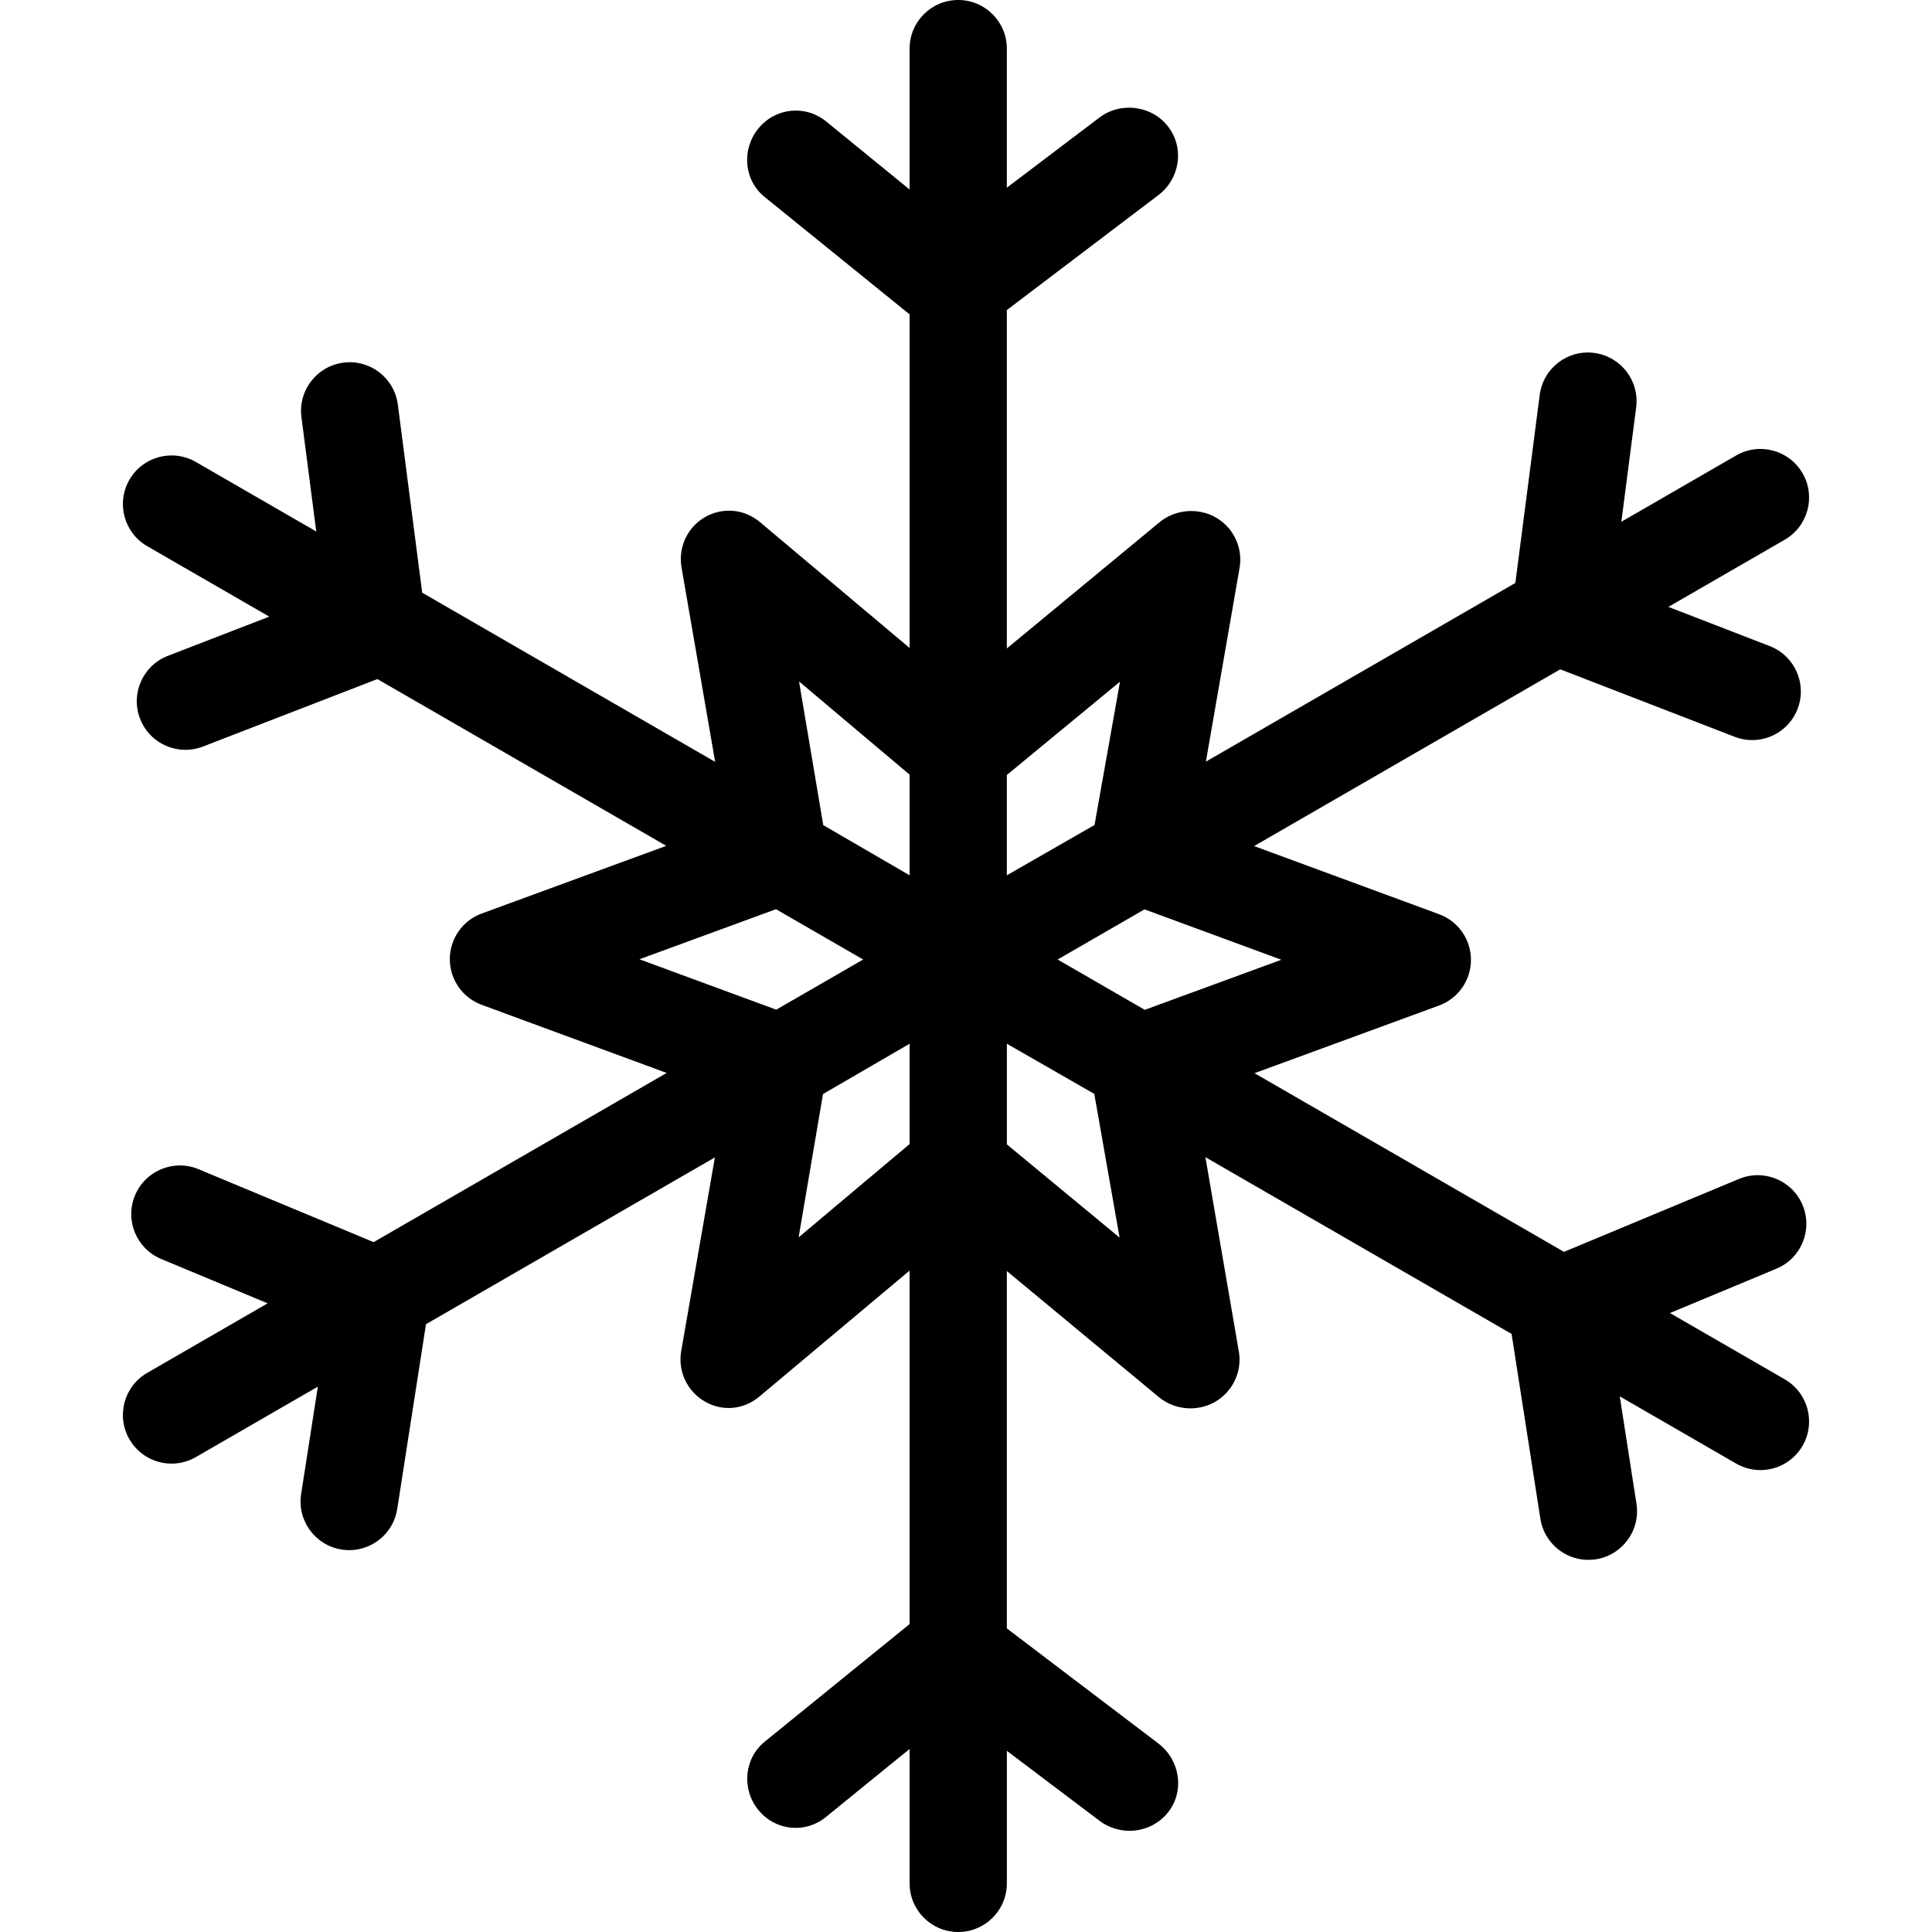
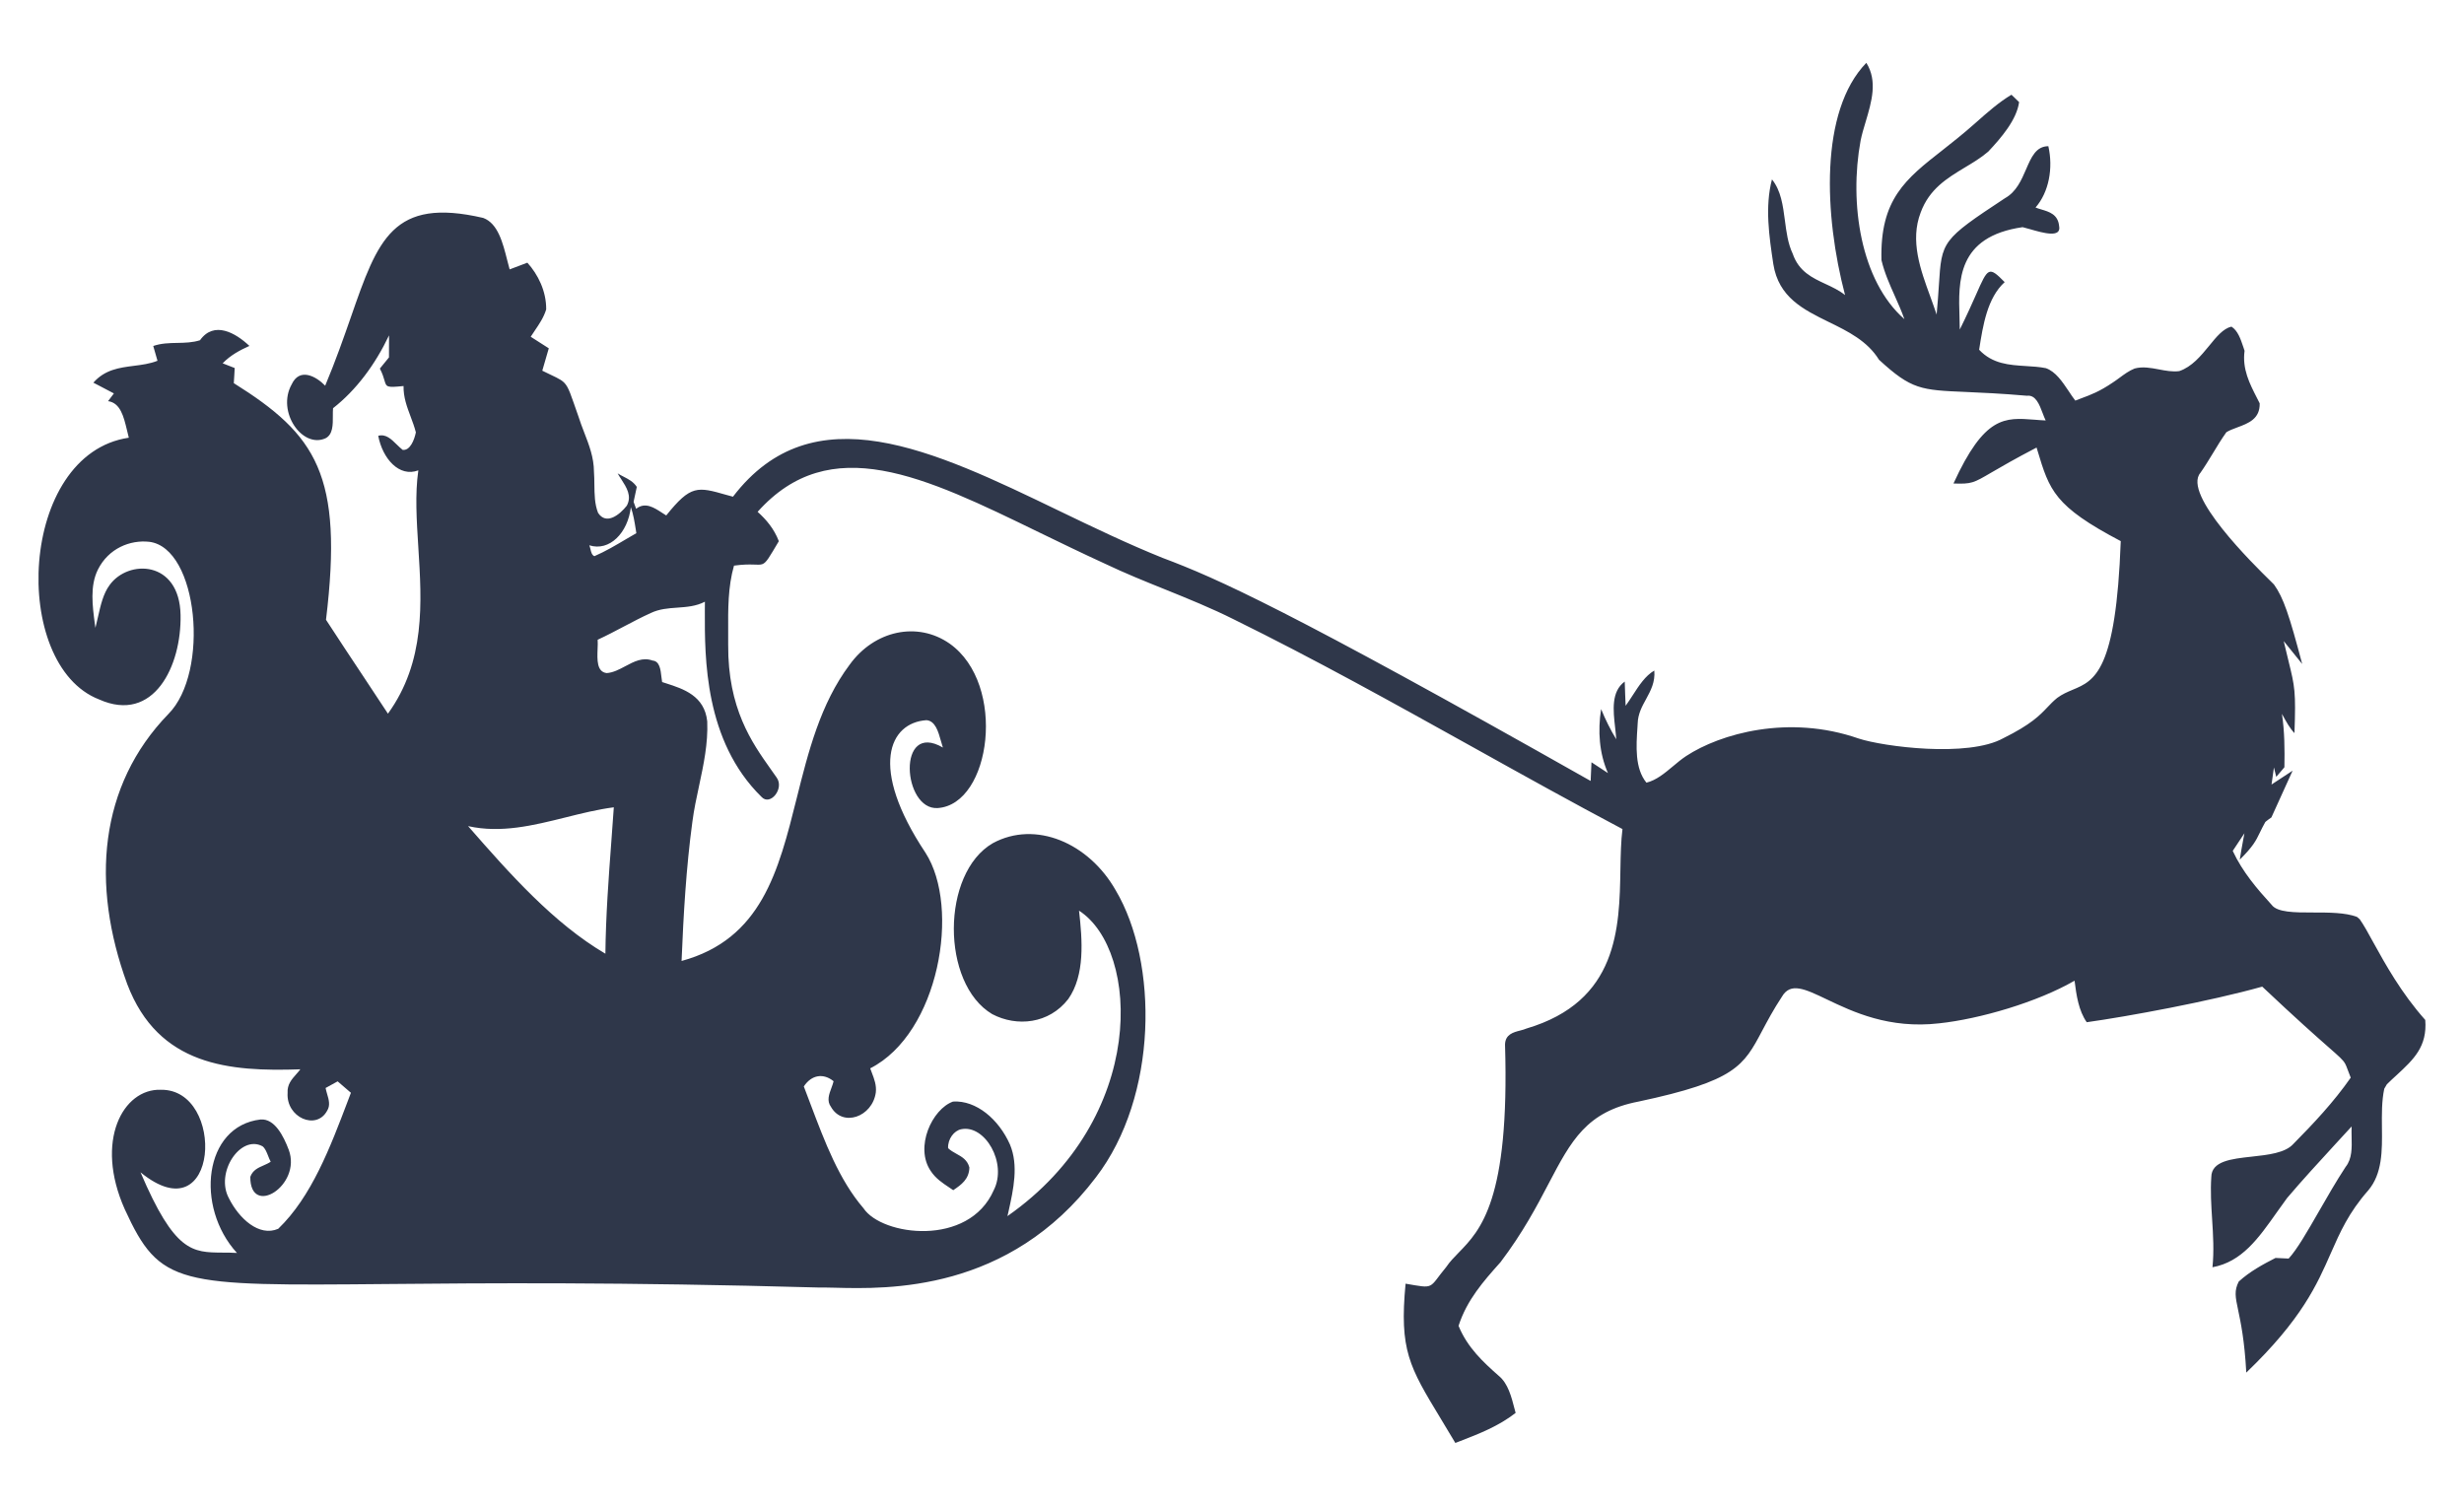
- <svg xmlns="http://www.w3.org/2000/svg" version="1.1" id="Capa_1" x="0px" y="0px" viewBox="0 0 298 298" style="enable-background:new 0 0 298 298;" xml:space="preserve">
-   <path d="M275.292,212.755l-17.709-10.225l16.421-6.842c3.823-1.593,5.632-5.984,4.038-9.808c-1.594-3.825-5.984-5.628-9.808-4.038 l-26.999,11.249l-47.734-27.559l28.467-10.437c2.952-1.083,4.916-3.892,4.918-7.036c0.002-3.145-1.957-5.957-4.907-7.044 l-28.539-10.513l47.22-27.263l26.903,10.409c0.89,0.344,1.805,0.507,2.704,0.507c3.008,0,5.847-1.822,6.997-4.796 c1.494-3.863-0.426-8.206-4.289-9.701l-15.635-6.049l17.952-10.365c3.587-2.071,4.816-6.658,2.745-10.245 c-2.07-3.588-6.659-4.815-10.245-2.745L250.083,80.48l2.285-17.642c0.532-4.108-2.366-7.869-6.474-8.401 c-4.112-0.542-7.87,2.366-8.401,6.474l-3.757,29.007l-47.734,27.56l5.194-29.87c0.539-3.098-0.912-6.203-3.634-7.777 c-2.722-1.575-6.303-1.285-8.72,0.729l-23.542,19.461V47.826l23.409-17.758c3.291-2.516,4.004-7.222,1.489-10.514 c-2.516-3.291-7.346-3.921-10.638-1.406l-14.26,10.8V7.5c0-4.143-3.357-7.5-7.5-7.5c-4.143,0-7.5,3.357-7.5,7.5v21.732 L127.41,18.716c-3.225-2.601-7.865-2.09-10.462,1.137c-2.599,3.226-2.215,7.947,1.012,10.545l22.341,18.095v51.452l-23.104-19.433 c-2.415-2.017-5.746-2.312-8.469-0.741c-2.725,1.57-4.138,4.673-3.604,7.771l5.185,29.972L65.121,91.418l-3.755-29.007 c-0.531-4.108-4.291-7.01-8.399-6.474c-4.107,0.532-7.005,4.294-6.472,8.401l2.286,17.64L30.208,71.255 c-3.589-2.071-8.175-0.843-10.245,2.745c-2.071,3.587-0.842,8.174,2.745,10.245l18.821,10.866l-15.637,6.05 c-3.863,1.495-5.783,5.838-4.289,9.701c1.15,2.974,3.989,4.796,6.997,4.796c0.899,0,1.815-0.163,2.704-0.507l26.904-10.409 l44.558,25.725l-28.465,10.437c-2.952,1.083-4.916,3.892-4.918,7.036c-0.002,3.145,1.957,5.957,4.907,7.044l28.539,10.513 l-45.199,26.096l-27-11.248c-3.82-1.595-8.214,0.215-9.807,4.039c-1.594,3.823,0.215,8.214,4.039,9.807l16.42,6.841l-18.575,10.725 c-3.587,2.071-4.816,6.658-2.745,10.245c1.389,2.406,3.91,3.751,6.502,3.751c1.272,0,2.563-0.324,3.743-1.006l18.82-10.866 l-2.579,16.566c-0.637,4.093,2.165,7.927,6.258,8.564c0.391,0.061,0.779,0.09,1.162,0.09c3.634,0,6.825-2.645,7.402-6.348 l4.436-28.503l44.56-25.726l-5.194,29.87c-0.539,3.098,0.912,6.203,3.634,7.777c2.72,1.573,5.968,1.283,8.387-0.729l23.207-19.459 v54.525l-22.299,18.095c-3.227,2.598-3.652,7.319-1.053,10.545c2.597,3.225,7.194,3.734,10.42,1.137l12.933-10.517V290.5 c0,4.143,3.357,7.5,7.5,7.5c4.143,0,7.5-3.357,7.5-7.5v-20.448l14.301,10.8c1.359,1.038,3.043,1.541,4.631,1.54 c2.258,0,4.531-1.015,6.007-2.946c2.515-3.292,1.739-7.998-1.552-10.514l-23.388-17.758v-55.12l23.439,19.435 c1.381,1.153,3.173,1.743,4.892,1.743c1.286,0,2.62-0.33,3.786-1.002c2.725-1.57,4.201-4.673,3.666-7.772l-5.155-29.971 l47.225,27.263l4.439,28.503c0.577,3.702,3.77,6.348,7.404,6.348c0.383,0,0.772-0.029,1.163-0.09 c4.093-0.638,6.895-4.472,6.258-8.564l-2.579-16.566l17.953,10.365c1.182,0.682,2.471,1.006,3.743,1.006 c2.592,0,5.113-1.345,6.502-3.751C280.108,219.413,278.879,214.826,275.292,212.755z M197.644,148.038l-21.067,7.724L163.135,148 l13.401-7.737L197.644,148.038z M172.754,105.145l-3.927,22.104l-13.527,7.761v-15.474L172.754,105.145z M123.246,105.105 l17.055,14.382v15.522l-13.319-7.738L123.246,105.105z M98.626,147.962l21.065-7.724L133.135,148l-13.401,7.737L98.626,147.962z  M123.182,190.855l3.761-22.104l13.358-7.76v15.475L123.182,190.855z M172.69,190.894l-17.389-14.382V160.99l13.487,7.738 L172.69,190.894z" />
+ <svg xmlns="http://www.w3.org/2000/svg" width="36" height="22" viewBox="0 0 36 22" fill="none">
+   <path fill-rule="evenodd" clip-rule="evenodd" d="M34.477 13.431C34.534 13.512 34.6 13.63 34.678 13.774C34.849 14.083 35.082 14.507 35.434 14.902C35.465 15.291 35.264 15.478 35.02 15.704C34.972 15.748 34.922 15.793 34.873 15.842L34.835 15.907C34.797 16.085 34.799 16.281 34.801 16.476C34.805 16.812 34.808 17.147 34.601 17.392C34.314 17.718 34.19 18.002 34.054 18.31C33.853 18.767 33.63 19.276 32.819 20.054C32.794 19.583 32.737 19.317 32.7 19.14C32.659 18.946 32.641 18.858 32.709 18.724C32.873 18.575 33.061 18.474 33.246 18.379C33.31 18.381 33.374 18.384 33.438 18.388C33.56 18.256 33.709 17.997 33.879 17.701C34 17.491 34.131 17.261 34.271 17.048C34.366 16.93 34.362 16.768 34.358 16.61C34.357 16.558 34.356 16.507 34.358 16.458C34.278 16.546 34.198 16.632 34.118 16.719C33.882 16.977 33.644 17.234 33.415 17.504C33.365 17.573 33.317 17.641 33.269 17.707C32.994 18.097 32.754 18.436 32.325 18.515C32.349 18.281 32.335 18.047 32.32 17.814C32.307 17.608 32.294 17.403 32.308 17.198C32.31 16.964 32.598 16.932 32.899 16.899C33.139 16.873 33.388 16.845 33.506 16.714C33.801 16.415 34.093 16.106 34.345 15.745C34.299 15.633 34.287 15.583 34.263 15.54C34.2 15.428 34.056 15.362 33.052 14.415C32.283 14.631 31.083 14.852 30.488 14.935C30.37 14.767 30.337 14.543 30.31 14.328C29.768 14.642 28.923 14.888 28.333 14.951C27.6 15.036 27.069 14.782 26.692 14.602C26.368 14.447 26.159 14.347 26.034 14.563C25.908 14.754 25.823 14.916 25.748 15.056C25.474 15.574 25.359 15.792 23.941 16.094C23.179 16.24 22.956 16.665 22.627 17.291C22.454 17.622 22.25 18.009 21.923 18.441L21.913 18.452C21.677 18.717 21.433 18.99 21.31 19.371C21.441 19.691 21.672 19.902 21.898 20.102C22.032 20.211 22.083 20.407 22.13 20.591C22.135 20.608 22.139 20.626 22.144 20.643C21.893 20.838 21.612 20.947 21.333 21.055C21.31 21.064 21.287 21.073 21.263 21.082C21.185 20.95 21.113 20.831 21.048 20.724C20.59 19.968 20.444 19.726 20.536 18.755C20.752 18.792 20.836 18.811 20.896 18.781C20.959 18.751 20.997 18.671 21.131 18.51C21.182 18.434 21.245 18.37 21.312 18.301C21.63 17.975 22.058 17.535 21.989 15.261C21.993 15.113 22.109 15.082 22.212 15.056C22.245 15.047 22.277 15.039 22.303 15.027C23.642 14.63 23.661 13.559 23.675 12.695C23.679 12.485 23.683 12.286 23.705 12.113C22.972 11.725 22.244 11.32 21.517 10.915C20.361 10.272 19.205 9.629 18.028 9.05C17.699 8.885 17.362 8.749 17.026 8.613C16.73 8.494 16.433 8.374 16.142 8.235C15.814 8.085 15.496 7.93 15.188 7.781C13.499 6.959 12.13 6.292 11.069 7.478C11.195 7.591 11.31 7.726 11.379 7.907C11.238 8.144 11.198 8.22 11.139 8.242C11.074 8.266 10.987 8.228 10.724 8.264C10.635 8.574 10.637 8.905 10.639 9.232C10.639 9.295 10.64 9.358 10.639 9.421C10.633 10.351 10.986 10.85 11.256 11.231C11.288 11.275 11.318 11.318 11.347 11.36C11.464 11.521 11.252 11.783 11.125 11.642C10.292 10.825 10.296 9.61 10.298 8.929C10.299 8.88 10.299 8.834 10.299 8.791C10.169 8.859 10.032 8.868 9.895 8.878C9.764 8.887 9.633 8.897 9.509 8.956C9.376 9.016 9.246 9.085 9.116 9.153C8.989 9.22 8.862 9.287 8.732 9.347C8.735 9.386 8.733 9.434 8.731 9.483C8.725 9.64 8.718 9.816 8.864 9.834C8.958 9.828 9.047 9.781 9.135 9.734C9.263 9.666 9.391 9.598 9.534 9.651C9.638 9.659 9.652 9.783 9.664 9.892C9.667 9.918 9.67 9.942 9.674 9.965C9.694 9.971 9.715 9.978 9.736 9.985C9.984 10.065 10.294 10.165 10.333 10.54C10.346 10.862 10.28 11.171 10.214 11.48C10.176 11.655 10.139 11.829 10.116 12.006C10.025 12.677 9.986 13.36 9.958 14.04C11.125 13.722 11.374 12.727 11.639 11.667C11.809 10.988 11.985 10.283 12.414 9.711C12.777 9.209 13.405 9.076 13.874 9.403C14.716 9.998 14.48 11.754 13.7 11.806C13.187 11.84 13.099 10.526 13.776 10.922C13.766 10.893 13.757 10.861 13.748 10.828C13.709 10.689 13.665 10.532 13.536 10.522C12.995 10.558 12.686 11.203 13.521 12.458C14.037 13.257 13.721 15.097 12.714 15.609C12.722 15.63 12.73 15.652 12.738 15.673C12.773 15.764 12.808 15.857 12.796 15.961C12.746 16.319 12.312 16.473 12.141 16.172C12.076 16.084 12.113 15.987 12.148 15.893C12.16 15.861 12.172 15.828 12.179 15.797C12.032 15.677 11.859 15.7 11.744 15.873C11.778 15.961 11.811 16.049 11.844 16.137C12.051 16.684 12.259 17.238 12.616 17.653C12.883 18.057 14.154 18.224 14.519 17.389C14.721 16.992 14.389 16.424 14.041 16.499C13.941 16.52 13.846 16.639 13.852 16.775C13.887 16.809 13.93 16.833 13.973 16.857C14.053 16.901 14.134 16.946 14.163 17.057C14.16 17.23 14.04 17.312 13.936 17.383L13.927 17.389C13.907 17.375 13.886 17.361 13.865 17.347C13.769 17.283 13.671 17.218 13.6 17.111C13.359 16.762 13.619 16.202 13.925 16.094C14.263 16.074 14.591 16.351 14.756 16.722C14.884 17.028 14.806 17.378 14.736 17.695C14.73 17.72 14.725 17.744 14.719 17.768C16.769 16.335 16.658 13.881 15.765 13.305C15.814 13.736 15.854 14.245 15.608 14.596C15.326 14.961 14.855 15.005 14.497 14.817C13.746 14.372 13.749 12.756 14.506 12.319C15.13 11.981 15.908 12.316 16.301 13.008C16.924 14.058 16.922 16.016 16.011 17.202C14.739 18.881 12.969 18.834 12.198 18.814C12.101 18.812 12.019 18.81 11.956 18.811C9.072 18.73 7.075 18.747 5.668 18.76C2.588 18.788 2.338 18.79 1.823 17.668C1.376 16.667 1.799 15.904 2.348 15.922C3.306 15.905 3.204 18.068 2.053 17.128C2.552 18.297 2.81 18.298 3.25 18.301C3.316 18.301 3.386 18.301 3.462 18.306C2.847 17.633 2.976 16.451 3.808 16.356C4.011 16.341 4.141 16.593 4.219 16.8C4.412 17.32 3.653 17.795 3.657 17.194C3.693 17.095 3.773 17.061 3.851 17.027C3.887 17.011 3.924 16.995 3.955 16.973C3.94 16.946 3.928 16.915 3.916 16.884C3.895 16.832 3.875 16.779 3.836 16.748C3.514 16.572 3.14 17.133 3.345 17.508C3.492 17.802 3.785 18.075 4.065 17.953C4.552 17.484 4.824 16.765 5.085 16.077C5.099 16.04 5.113 16.003 5.127 15.966C5.063 15.909 4.997 15.854 4.933 15.799L4.757 15.896C4.762 15.924 4.771 15.953 4.779 15.982C4.804 16.065 4.829 16.152 4.779 16.229C4.621 16.52 4.179 16.327 4.202 15.968C4.194 15.846 4.262 15.769 4.328 15.695C4.349 15.671 4.37 15.648 4.388 15.623C3.355 15.659 2.314 15.576 1.859 14.378C1.324 12.918 1.446 11.478 2.46 10.432C3.067 9.823 2.896 8.004 2.181 7.916C1.903 7.885 1.586 8.01 1.43 8.323C1.312 8.562 1.351 8.852 1.386 9.117C1.389 9.136 1.391 9.154 1.394 9.173C1.408 9.119 1.421 9.063 1.433 9.007C1.471 8.841 1.508 8.674 1.602 8.547C1.874 8.17 2.622 8.184 2.638 8.983C2.654 9.729 2.246 10.576 1.448 10.219C0.146 9.714 0.27 6.633 1.882 6.395C1.872 6.358 1.863 6.319 1.854 6.28C1.808 6.09 1.76 5.886 1.579 5.861L1.664 5.748C1.591 5.71 1.518 5.672 1.445 5.633C1.418 5.619 1.391 5.605 1.364 5.591C1.532 5.4 1.743 5.372 1.955 5.345C2.073 5.33 2.191 5.315 2.301 5.271L2.239 5.055C2.354 5.015 2.474 5.012 2.593 5.01C2.705 5.008 2.816 5.005 2.922 4.971C3.126 4.684 3.441 4.862 3.644 5.054C3.506 5.116 3.368 5.189 3.253 5.308C3.296 5.326 3.385 5.36 3.429 5.377C3.427 5.405 3.425 5.446 3.423 5.486C3.42 5.528 3.418 5.57 3.416 5.598C4.619 6.352 5.02 6.934 4.763 9.055C4.944 9.334 5.127 9.609 5.31 9.885C5.43 10.065 5.549 10.245 5.668 10.427C6.218 9.666 6.163 8.803 6.112 7.998C6.087 7.602 6.062 7.22 6.112 6.872C5.832 6.978 5.589 6.7 5.526 6.367C5.636 6.337 5.716 6.415 5.795 6.493C5.824 6.521 5.853 6.549 5.883 6.573C5.991 6.586 6.053 6.43 6.076 6.317C6.056 6.237 6.027 6.161 5.999 6.086C5.946 5.944 5.893 5.804 5.896 5.64C5.648 5.665 5.646 5.657 5.617 5.557C5.605 5.516 5.589 5.46 5.55 5.385C5.594 5.331 5.638 5.277 5.682 5.223L5.683 5.222C5.682 5.115 5.683 5.008 5.684 4.9C5.479 5.331 5.203 5.7 4.866 5.964C4.863 5.998 4.863 6.036 4.863 6.075C4.864 6.206 4.864 6.348 4.757 6.403C4.418 6.558 4.038 6.016 4.261 5.617C4.376 5.368 4.614 5.494 4.751 5.635C4.905 5.269 5.022 4.932 5.127 4.632C5.521 3.499 5.737 2.877 7.06 3.184C7.275 3.263 7.347 3.549 7.411 3.803C7.422 3.849 7.434 3.894 7.446 3.936C7.532 3.904 7.619 3.872 7.705 3.838C7.859 4.008 7.983 4.253 7.98 4.521C7.944 4.638 7.879 4.734 7.815 4.828C7.794 4.859 7.773 4.889 7.754 4.92C7.842 4.975 7.931 5.032 8.018 5.089C7.987 5.199 7.955 5.307 7.923 5.416C8.102 5.505 8.186 5.534 8.242 5.59C8.311 5.659 8.339 5.768 8.449 6.078C8.474 6.159 8.505 6.238 8.535 6.317C8.606 6.5 8.677 6.683 8.678 6.892C8.683 6.953 8.683 7.016 8.684 7.079C8.686 7.221 8.687 7.364 8.738 7.493C8.859 7.678 9.055 7.519 9.158 7.388C9.235 7.246 9.153 7.12 9.079 7.005C9.059 6.975 9.039 6.945 9.024 6.916C9.052 6.934 9.083 6.95 9.114 6.966C9.184 7.002 9.255 7.039 9.304 7.114L9.257 7.332L9.294 7.434C9.426 7.33 9.555 7.415 9.676 7.494C9.695 7.506 9.715 7.519 9.734 7.531C10.093 7.083 10.19 7.11 10.614 7.231C10.644 7.239 10.675 7.248 10.709 7.257C11.877 5.729 13.629 6.573 15.479 7.466C15.977 7.706 16.483 7.949 16.986 8.151C17.778 8.448 18.802 8.9 23.24 11.41C23.243 11.318 23.247 11.228 23.252 11.137C23.332 11.189 23.413 11.242 23.493 11.295C23.366 11.008 23.342 10.68 23.393 10.36C23.456 10.515 23.53 10.663 23.614 10.801C23.611 10.748 23.604 10.691 23.598 10.633C23.569 10.38 23.538 10.103 23.738 9.958C23.739 10.003 23.742 10.07 23.744 10.138C23.747 10.203 23.749 10.268 23.751 10.312C23.787 10.262 23.822 10.209 23.856 10.156C23.947 10.015 24.038 9.874 24.17 9.797C24.185 9.966 24.117 10.09 24.05 10.214C23.99 10.322 23.931 10.431 23.927 10.571C23.926 10.588 23.925 10.605 23.924 10.622C23.905 10.901 23.884 11.226 24.055 11.435C24.198 11.4 24.319 11.299 24.441 11.197C24.505 11.143 24.57 11.089 24.637 11.045C25.131 10.721 26.13 10.433 27.155 10.79C27.513 10.908 28.755 11.072 29.27 10.785C29.675 10.584 29.8 10.453 29.913 10.334C29.957 10.288 29.999 10.243 30.056 10.197C30.13 10.142 30.206 10.11 30.282 10.078C30.605 9.943 30.915 9.813 30.985 7.906C30.013 7.395 29.944 7.166 29.768 6.581C29.764 6.567 29.759 6.553 29.755 6.539C29.432 6.707 29.234 6.823 29.098 6.902C28.83 7.059 28.806 7.073 28.541 7.064C28.994 6.075 29.288 6.098 29.725 6.132C29.777 6.136 29.831 6.141 29.888 6.143C29.873 6.112 29.859 6.076 29.845 6.039C29.796 5.909 29.742 5.766 29.614 5.782C29.236 5.749 28.952 5.737 28.727 5.727C28.066 5.699 27.928 5.693 27.453 5.256C27.283 4.981 26.999 4.841 26.72 4.705C26.349 4.523 25.986 4.345 25.909 3.859C25.848 3.455 25.784 3.022 25.889 2.621C26.021 2.784 26.049 3.001 26.078 3.22C26.1 3.389 26.122 3.559 26.192 3.707C26.282 3.968 26.478 4.059 26.674 4.15C26.773 4.196 26.872 4.243 26.957 4.311C26.652 3.153 26.582 1.624 27.268 0.918C27.435 1.184 27.345 1.487 27.259 1.776C27.23 1.871 27.202 1.965 27.184 2.055C27.015 2.973 27.185 4.103 27.824 4.663C27.783 4.546 27.733 4.434 27.683 4.322C27.608 4.154 27.533 3.986 27.489 3.801C27.465 2.911 27.843 2.614 28.383 2.192C28.527 2.078 28.683 1.956 28.846 1.811L28.871 1.789C29.037 1.642 29.204 1.494 29.388 1.384C29.398 1.394 29.411 1.406 29.425 1.419C29.451 1.445 29.482 1.474 29.5 1.492C29.464 1.751 29.239 2.013 29.049 2.215C28.943 2.306 28.824 2.377 28.704 2.449C28.448 2.604 28.189 2.76 28.062 3.104C27.903 3.517 28.059 3.942 28.203 4.335C28.235 4.424 28.267 4.511 28.295 4.596C28.311 4.425 28.32 4.284 28.328 4.165C28.369 3.522 28.37 3.505 29.293 2.896C29.459 2.804 29.534 2.631 29.602 2.473C29.679 2.295 29.747 2.137 29.927 2.136C30 2.456 29.936 2.807 29.74 3.032C29.766 3.043 29.795 3.051 29.824 3.06C29.939 3.094 30.067 3.132 30.084 3.299C30.123 3.482 29.852 3.404 29.658 3.348C29.618 3.337 29.581 3.326 29.551 3.319C28.591 3.457 28.612 4.107 28.629 4.632C28.631 4.695 28.633 4.757 28.633 4.815C28.739 4.602 28.814 4.432 28.872 4.302C29.045 3.91 29.056 3.884 29.289 4.122C29.037 4.351 28.972 4.747 28.916 5.11C29.111 5.318 29.357 5.333 29.599 5.348C29.698 5.354 29.797 5.36 29.891 5.379C30.033 5.429 30.129 5.573 30.224 5.714C30.256 5.762 30.287 5.81 30.321 5.853C30.351 5.841 30.379 5.83 30.407 5.82C30.55 5.767 30.674 5.721 30.87 5.588C30.901 5.568 30.931 5.546 30.961 5.524C31.034 5.47 31.107 5.416 31.188 5.384C31.306 5.352 31.424 5.375 31.542 5.397C31.641 5.416 31.741 5.435 31.84 5.422C32.024 5.36 32.156 5.199 32.276 5.053C32.383 4.921 32.482 4.8 32.602 4.772C32.695 4.83 32.736 4.952 32.775 5.068C32.781 5.087 32.788 5.106 32.794 5.125C32.758 5.391 32.868 5.605 32.975 5.814C32.988 5.84 33.002 5.866 33.015 5.893C33.021 6.121 32.848 6.185 32.689 6.244C32.63 6.266 32.573 6.287 32.528 6.315C32.458 6.413 32.394 6.518 32.331 6.623C32.272 6.72 32.213 6.817 32.149 6.908C31.88 7.221 32.927 8.248 33.173 8.489C33.202 8.518 33.22 8.535 33.224 8.54C33.362 8.732 33.446 8.984 33.636 9.701C33.551 9.596 33.465 9.49 33.381 9.385L33.366 9.367C33.393 9.485 33.417 9.581 33.437 9.662C33.528 10.033 33.545 10.101 33.523 10.711C33.454 10.639 33.402 10.543 33.351 10.45C33.347 10.443 33.344 10.436 33.34 10.43C33.379 10.687 33.381 10.949 33.376 11.21C33.336 11.257 33.296 11.303 33.257 11.35L33.223 11.213C33.214 11.275 33.196 11.4 33.188 11.462L33.496 11.26L33.186 11.943C33.157 11.962 33.139 11.976 33.111 11.998C33.107 12.002 33.102 12.005 33.097 12.01C33.063 12.07 33.04 12.119 33.019 12.161C32.957 12.289 32.92 12.364 32.724 12.56C32.738 12.464 32.756 12.37 32.773 12.275C32.779 12.241 32.786 12.208 32.792 12.174C32.783 12.187 32.774 12.2 32.766 12.213C32.717 12.286 32.668 12.359 32.621 12.432C32.766 12.742 32.976 12.985 33.188 13.218C33.27 13.332 33.524 13.332 33.798 13.332C34.025 13.332 34.266 13.332 34.436 13.396L34.477 13.431ZM8.61 7.967C8.905 8.061 9.174 7.785 9.217 7.41C9.254 7.514 9.271 7.626 9.289 7.736C9.291 7.754 9.294 7.772 9.297 7.79C9.248 7.818 9.199 7.846 9.151 7.875C8.997 7.966 8.844 8.057 8.684 8.126C8.646 8.109 8.636 8.064 8.626 8.02C8.621 8.002 8.617 7.984 8.61 7.967ZM8.845 13.934C8.089 13.489 7.454 12.774 6.839 12.07C7.321 12.177 7.791 12.06 8.262 11.943C8.497 11.884 8.731 11.826 8.968 11.795C8.956 11.956 8.944 12.117 8.933 12.278C8.892 12.829 8.851 13.38 8.845 13.934Z" fill="#2F374A" />
</svg>
